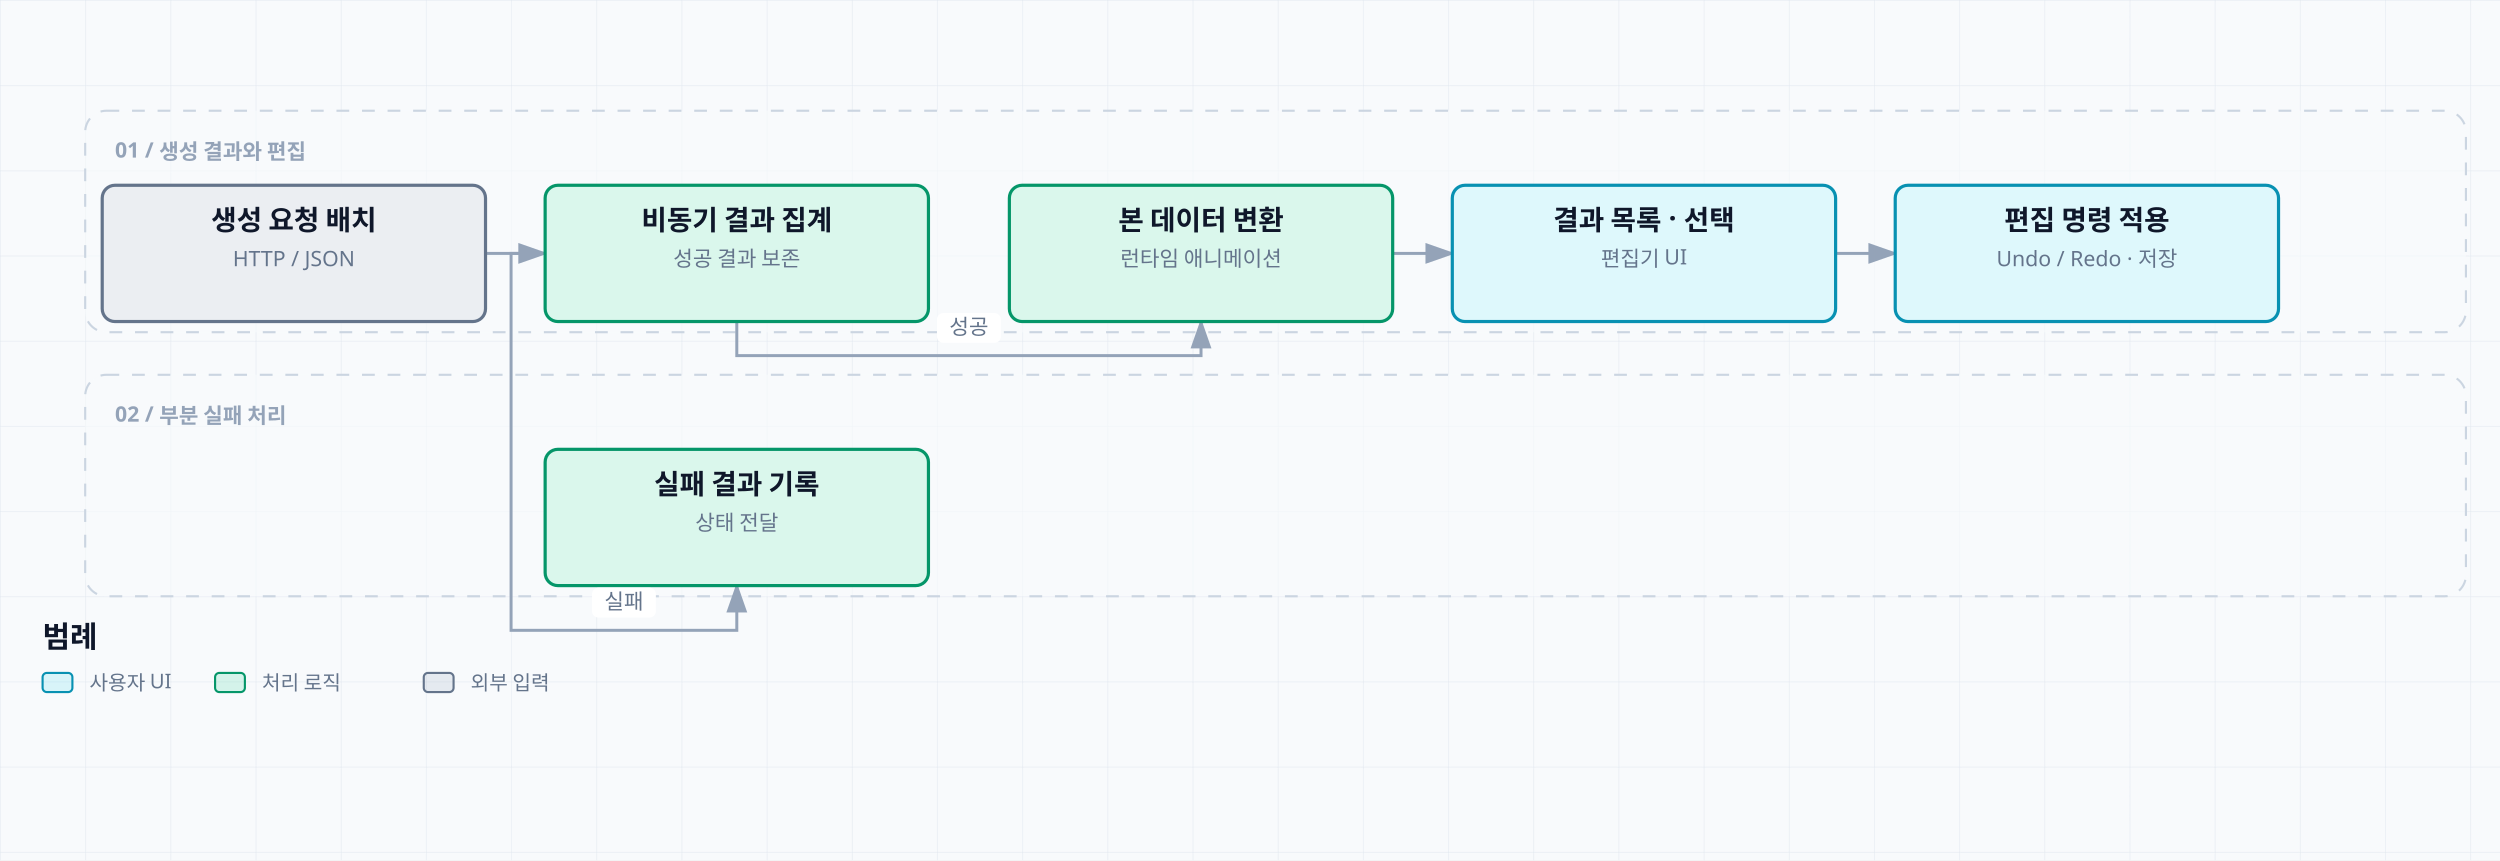
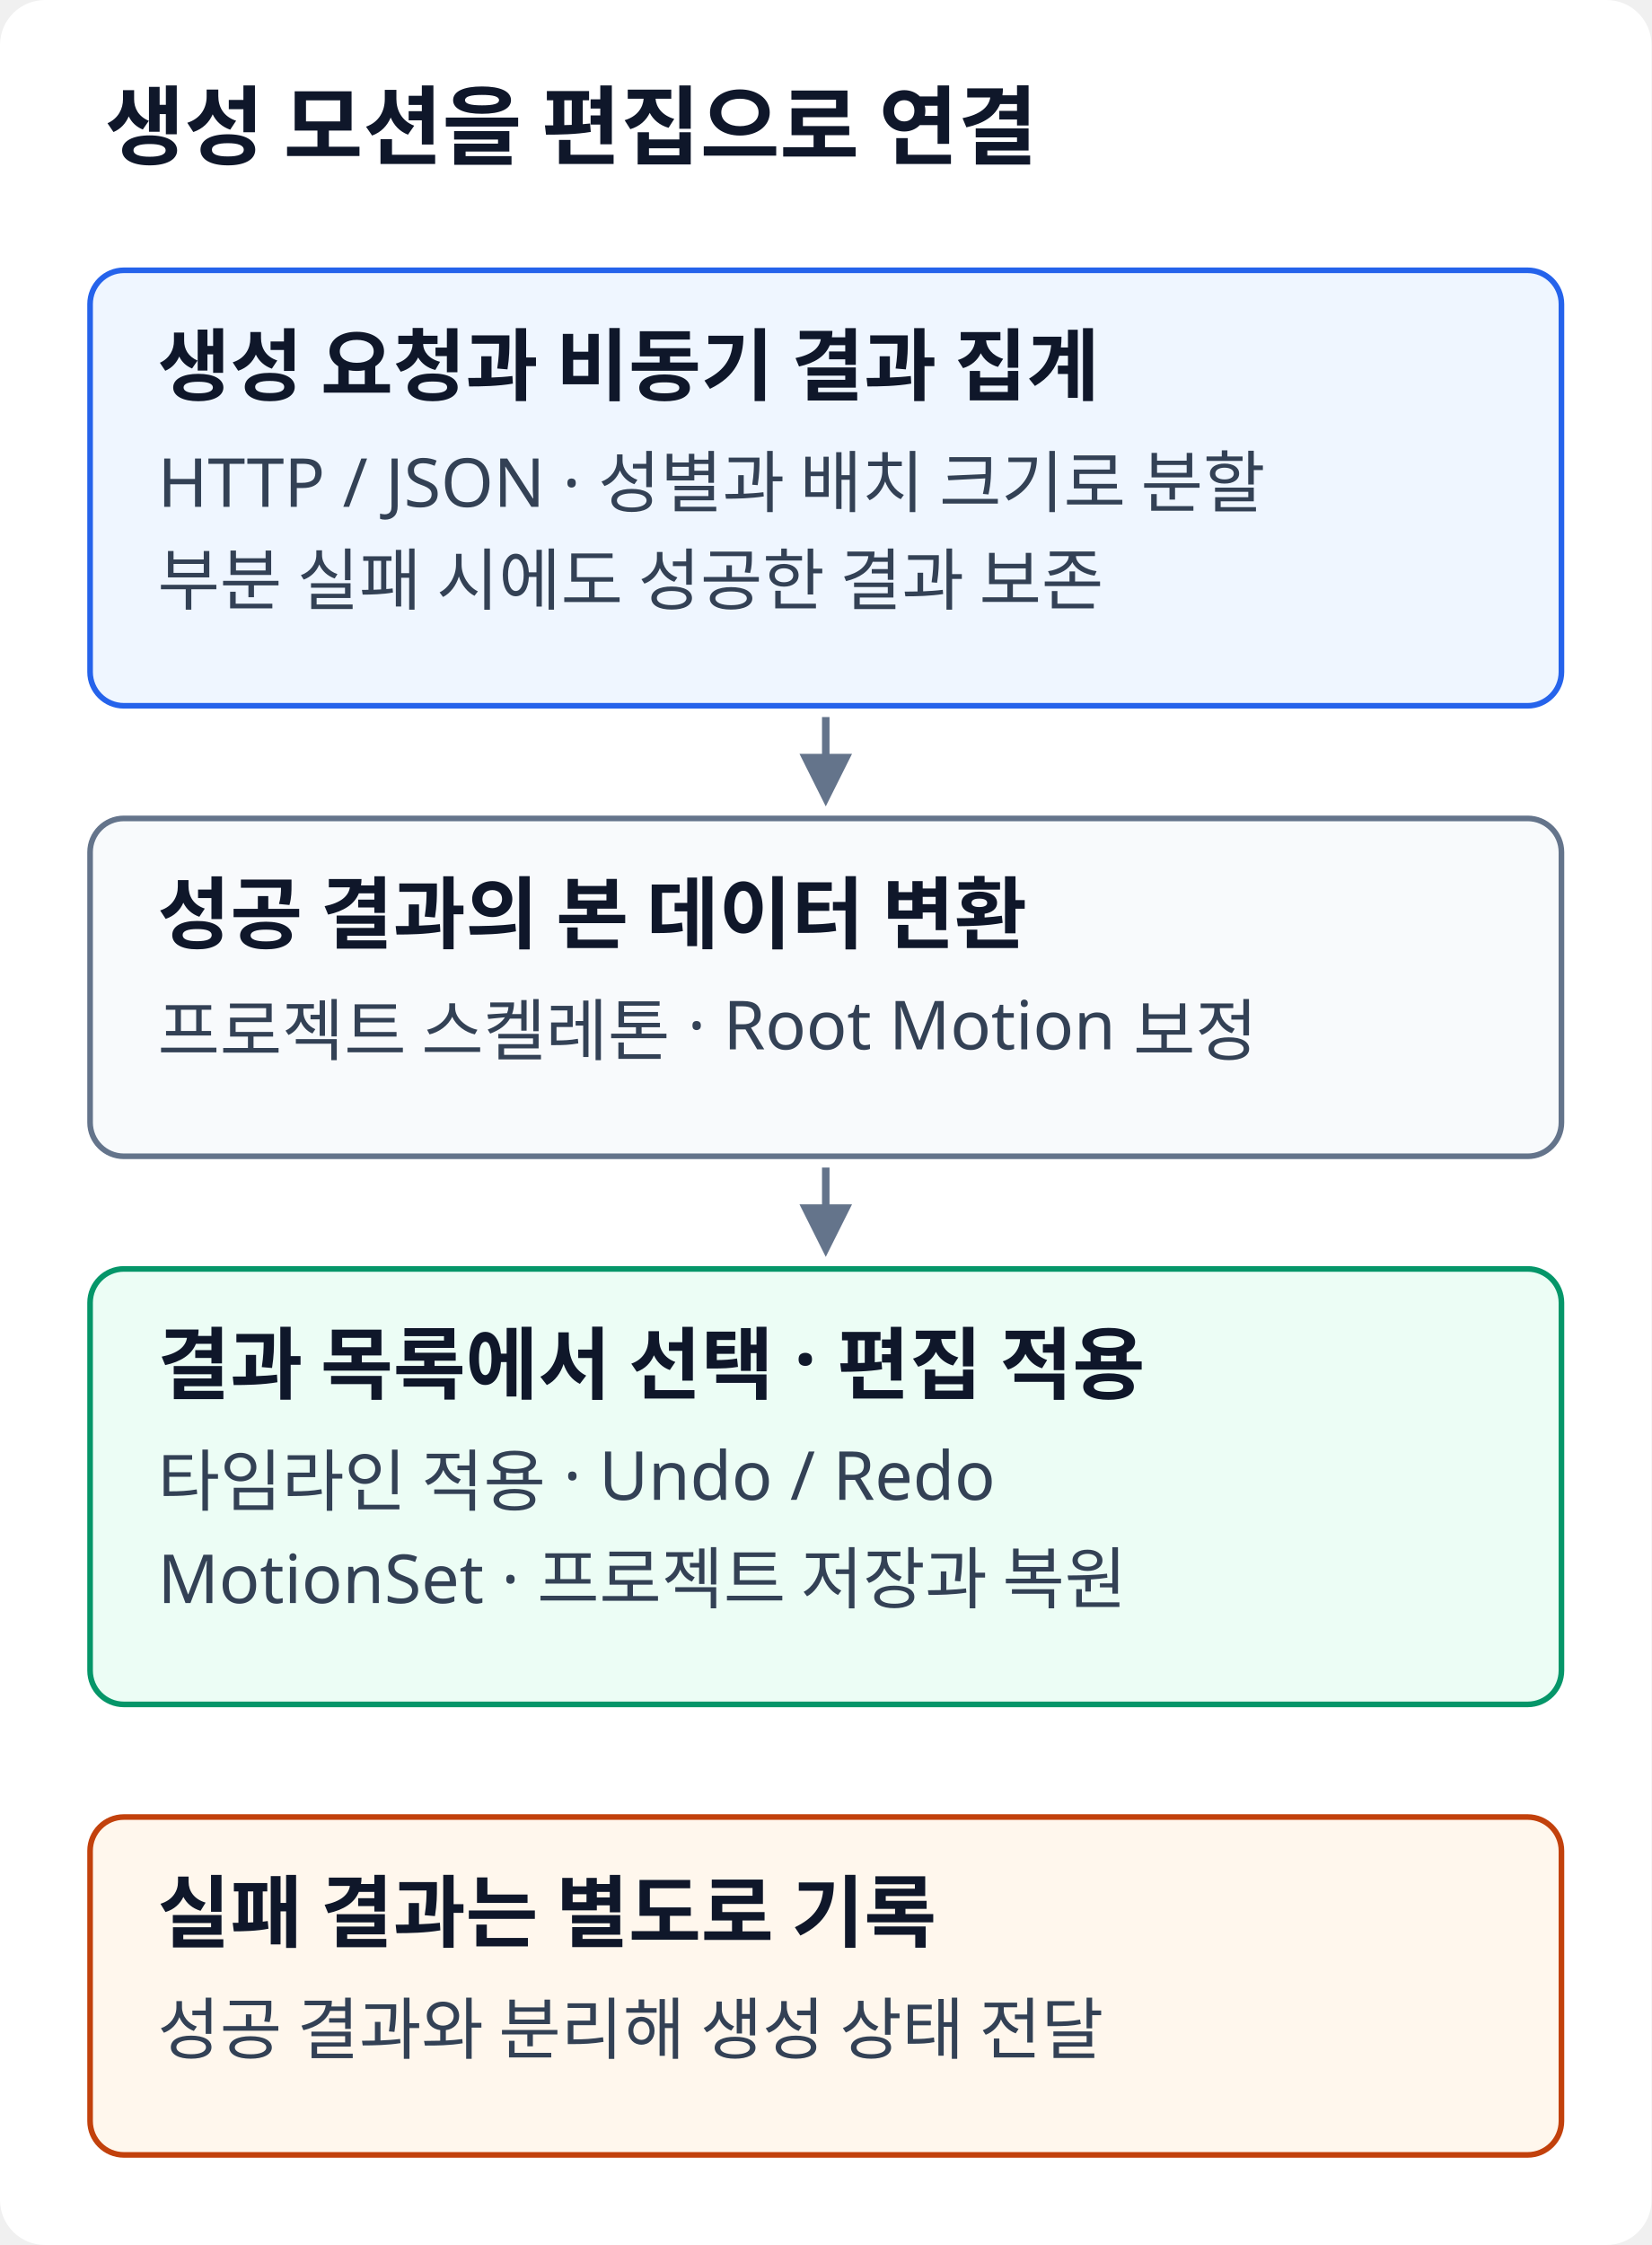
- <svg xmlns="http://www.w3.org/2000/svg" width="1174" height="404" aria-labelledby="archify-diagram-title archify-diagram-description" style="font-family:Consolas,&quot;Malgun Gothic&quot;,&quot;Apple SD Gothic Neo&quot;,sans-serif" viewBox="0 0 1174 404">
-   <style>.c-mask{fill:#fff;stroke:none}.c-frontend{fill:rgba(34,211,238,.15);stroke:#0891b2}.c-backend{fill:rgba(52,211,153,.18);stroke:#059669}.c-external{fill:rgba(148,163,184,.18);stroke:#64748b}.t-primary{fill:#0f172a}.t-muted{fill:#64748b}.t-dim{fill:#94a3b8}.a-default{stroke:#94a3b8;fill:none}.c-lane{fill:rgba(248,250,252,.65);stroke:#cbd5e1;stroke-dasharray:6,6}</style>
-   <rect width="100%" height="100%" style="fill:#f8fafc" />
+ <svg xmlns="http://www.w3.org/2000/svg" width="440" height="598" viewBox="0 0 440 598" role="img" aria-labelledby="title desc">
+   <style>text{font-family:"Apple SD Gothic Neo","Malgun Gothic",sans-serif;fill:#0f172a}.heading{font-size:23px;font-weight:700}.label{font-size:21px;font-weight:650}.body{font-size:18px;fill:#334155}</style>
+   <rect width="440" height="598" rx="12" fill="#fff" />
+   <text x="28" y="42" class="heading">생성 모션을 편집으로 연결</text>
  <defs>
-     <marker id="arrowhead" markerHeight="7" markerWidth="10" orient="auto" refX="9" refY="3.5">
-       <path d="m0 0 10 3.5L0 7z" style="fill:#94a3b8" />
+     <marker id="arrow" viewBox="0 0 10 10" refX="8" refY="5" markerWidth="7" markerHeight="7" orient="auto-start-reverse">
+       <path d="M0 0 10 5 0 10z" fill="#64748b" />
    </marker>
-     <marker id="arrowhead-emphasis" markerHeight="7" markerWidth="10" orient="auto" refX="9" refY="3.5">
-       <path d="m0 0 10 3.5L0 7z" style="fill:#059669" />
-     </marker>
-     <marker id="arrowhead-security" markerHeight="7" markerWidth="10" orient="auto" refX="9" refY="3.5">
-       <path d="m0 0 10 3.5L0 7z" style="fill:#e11d48" />
-     </marker>
-     <marker id="arrowhead-dashed" markerHeight="7" markerWidth="10" orient="auto" refX="9" refY="3.5">
-       <path d="m0 0 10 3.5L0 7z" style="fill:#7c3aed" />
-     </marker>
-     <pattern id="grid" width="40" height="40" patternUnits="userSpaceOnUse">
-       <path stroke-width=".5" d="M40 0H0v40" style="stroke:#e2e8f0;fill:none" />
-     </pattern>
  </defs>
-   <rect width="100%" height="100%" fill="url(#grid)" />
-   <rect width="1118" height="104" x="40" y="52" class="c-lane" rx="10" />
-   <text x="54" y="74" class="t-dim" font-size="10" font-weight="600">01 / 생성 결과와 편집</text>
-   <rect width="1118" height="104" x="40" y="176" class="c-lane" rx="10" />
-   <text x="54" y="198" class="t-dim" font-size="10" font-weight="600">02 / 부분 실패 처리</text>
-   <path stroke-width="1.4" marker-end="url(#arrowhead)" d="M654 119h28" class="a-default" />
-   <path stroke-width="1.4" marker-end="url(#arrowhead)" d="M862 119h28" class="a-default" />
-   <path stroke-width="1.4" marker-end="url(#arrowhead)" d="M228 119h28" class="a-default" />
-   <path stroke-width="1.4" marker-end="url(#arrowhead)" d="M346 151v16h218v-16" class="a-default" />
-   <path stroke-width="1.4" marker-end="url(#arrowhead)" d="M256 119h-16v177h106v-21" class="a-default" />
-   <g id="node-request_batches" aria-label="Focus 생성 요청 배치, HTTP / JSON, 생성 결과와 편집" aria-pressed="false" tabindex="0">
-     <rect width="180" height="64" x="48" y="87" class="c-mask" rx="6" />
-     <rect width="180" height="64" x="48" y="87" stroke-width="1.5" class="c-external" rx="6" />
-     <text x="138" y="108" class="t-primary" font-size="13" font-weight="600" text-anchor="middle">생성 요청 배치</text>
-     <text x="138" y="125" class="t-muted" font-size="10" text-anchor="middle">HTTP / JSON</text>
+   <g>
+     <rect x="24" y="72" width="392" height="116" rx="9" fill="#eff6ff" stroke="#2563eb" stroke-width="1.5" />
+     <text x="42" y="105" class="label">생성 요청과 비동기 결과 집계</text>
+     <text x="42" y="135" class="body">HTTP / JSON · 성별과 배치 크기로 분할</text>
+     <text x="42" y="161" class="body">부분 실패 시에도 성공한 결과 보존</text>
  </g>
-   <g id="node-result_aggregation" aria-label="Focus 비동기 결과 집계, 성공 결과 보존, 생성 결과와 편집" aria-pressed="false" tabindex="0">
-     <rect width="180" height="64" x="256" y="87" class="c-mask" rx="6" />
-     <rect width="180" height="64" x="256" y="87" stroke-width="1.5" class="c-backend" rx="6" />
-     <text x="346" y="108" class="t-primary" font-size="13" font-weight="600" text-anchor="middle">비동기 결과 집계</text>
-     <text x="346" y="125" class="t-muted" font-size="10" text-anchor="middle">성공 결과 보존</text>
+   <path d="M220 191 V212" fill="none" stroke="#64748b" stroke-width="2" marker-end="url(#arrow)" />
+   <g>
+     <rect x="24" y="218" width="392" height="90" rx="9" fill="#f8fafc" stroke="#64748b" stroke-width="1.5" />
+     <text x="42" y="251" class="label">성공 결과의 본 데이터 변환</text>
+     <text x="42" y="281" class="body">프로젝트 스켈레톤 · Root Motion 보정</text>
  </g>
-   <g id="node-bone_conversion" aria-label="Focus 본 데이터 변환, 런타임 애니메이션, 생성 결과와 편집" aria-pressed="false" tabindex="0">
-     <rect width="180" height="64" x="474" y="87" class="c-mask" rx="6" />
-     <rect width="180" height="64" x="474" y="87" stroke-width="1.5" class="c-backend" rx="6" />
-     <text x="564" y="108" class="t-primary" font-size="13" font-weight="600" text-anchor="middle">본 데이터 변환</text>
-     <text x="564" y="125" class="t-muted" font-size="10" text-anchor="middle">런타임 애니메이션</text>
+   <path d="M220 311 V332" fill="none" stroke="#64748b" stroke-width="2" marker-end="url(#arrow)" />
+   <g>
+     <rect x="24" y="338" width="392" height="116" rx="9" fill="#ecfdf5" stroke="#059669" stroke-width="1.5" />
+     <text x="42" y="371" class="label">결과 목록에서 선택 · 편집 적용</text>
+     <text x="42" y="401" class="body">타임라인 적용 · Undo / Redo</text>
+     <text x="42" y="427" class="body">MotionSet · 프로젝트 저장과 복원</text>
  </g>
-   <g id="node-motion_selection" aria-label="Focus 결과 목록 · 선택, 편집기 UI, 생성 결과와 편집" aria-pressed="false" tabindex="0">
-     <rect width="180" height="64" x="682" y="87" class="c-mask" rx="6" />
-     <rect width="180" height="64" x="682" y="87" stroke-width="1.5" class="c-frontend" rx="6" />
-     <text x="772" y="108" class="t-primary" font-size="13" font-weight="600" text-anchor="middle">결과 목록 · 선택</text>
-     <text x="772" y="125" class="t-muted" font-size="10" text-anchor="middle">편집기 UI</text>
+   <g>
+     <rect x="24" y="484" width="392" height="90" rx="9" fill="#fff7ed" stroke="#c2410c" stroke-width="1.5" />
+     <text x="42" y="517" class="label">실패 결과는 별도로 기록</text>
+     <text x="42" y="547" class="body">성공 결과와 분리해 생성 상태 전달</text>
  </g>
-   <g id="node-edit_command" aria-label="Focus 편집 명령 적용, Undo / Redo · 저장, 생성 결과와 편집" aria-pressed="false" tabindex="0">
-     <rect width="180" height="64" x="890" y="87" class="c-mask" rx="6" />
-     <rect width="180" height="64" x="890" y="87" stroke-width="1.5" class="c-frontend" rx="6" />
-     <text x="980" y="108" class="t-primary" font-size="13" font-weight="600" text-anchor="middle">편집 명령 적용</text>
-     <text x="980" y="125" class="t-muted" font-size="10" text-anchor="middle">Undo / Redo · 저장</text>
-   </g>
-   <g id="node-failed_result" aria-label="Focus 실패 결과 기록, 상태 전달, 부분 실패 처리" aria-pressed="false" tabindex="0">
-     <rect width="180" height="64" x="256" y="211" class="c-mask" rx="6" />
-     <rect width="180" height="64" x="256" y="211" stroke-width="1.5" class="c-backend" rx="6" />
-     <text x="346" y="232" class="t-primary" font-size="13" font-weight="600" text-anchor="middle">실패 결과 기록</text>
-     <text x="346" y="249" class="t-muted" font-size="10" text-anchor="middle">상태 전달</text>
-   </g>
-   <rect width="30" height="14" x="440" y="147" class="c-mask" rx="3" />
-   <text x="455" y="157" class="t-muted" font-size="10" text-anchor="middle">성공</text>
-   <rect width="30" height="14" x="278" y="276" class="c-mask" rx="3" />
-   <text x="293" y="286" class="t-muted" font-size="10" text-anchor="middle">실패</text>
-   <text x="20" y="304" class="t-primary" font-size="14" font-weight="650">범례</text>
-   <rect width="14" height="9" x="20" y="316" class="c-frontend" rx="2" />
-   <text x="42" y="324" class="t-muted" font-size="9.5" font-weight="500">사용자 UI</text>
-   <rect width="14" height="9" x="101" y="316" class="c-backend" rx="2" />
-   <text x="123" y="324" class="t-muted" font-size="9.5" font-weight="500">처리 로직</text>
-   <rect width="14" height="9" x="199" y="316" class="c-external" rx="2" />
-   <text x="221" y="324" class="t-muted" font-size="9.5" font-weight="500">외부 입력</text>
</svg>
